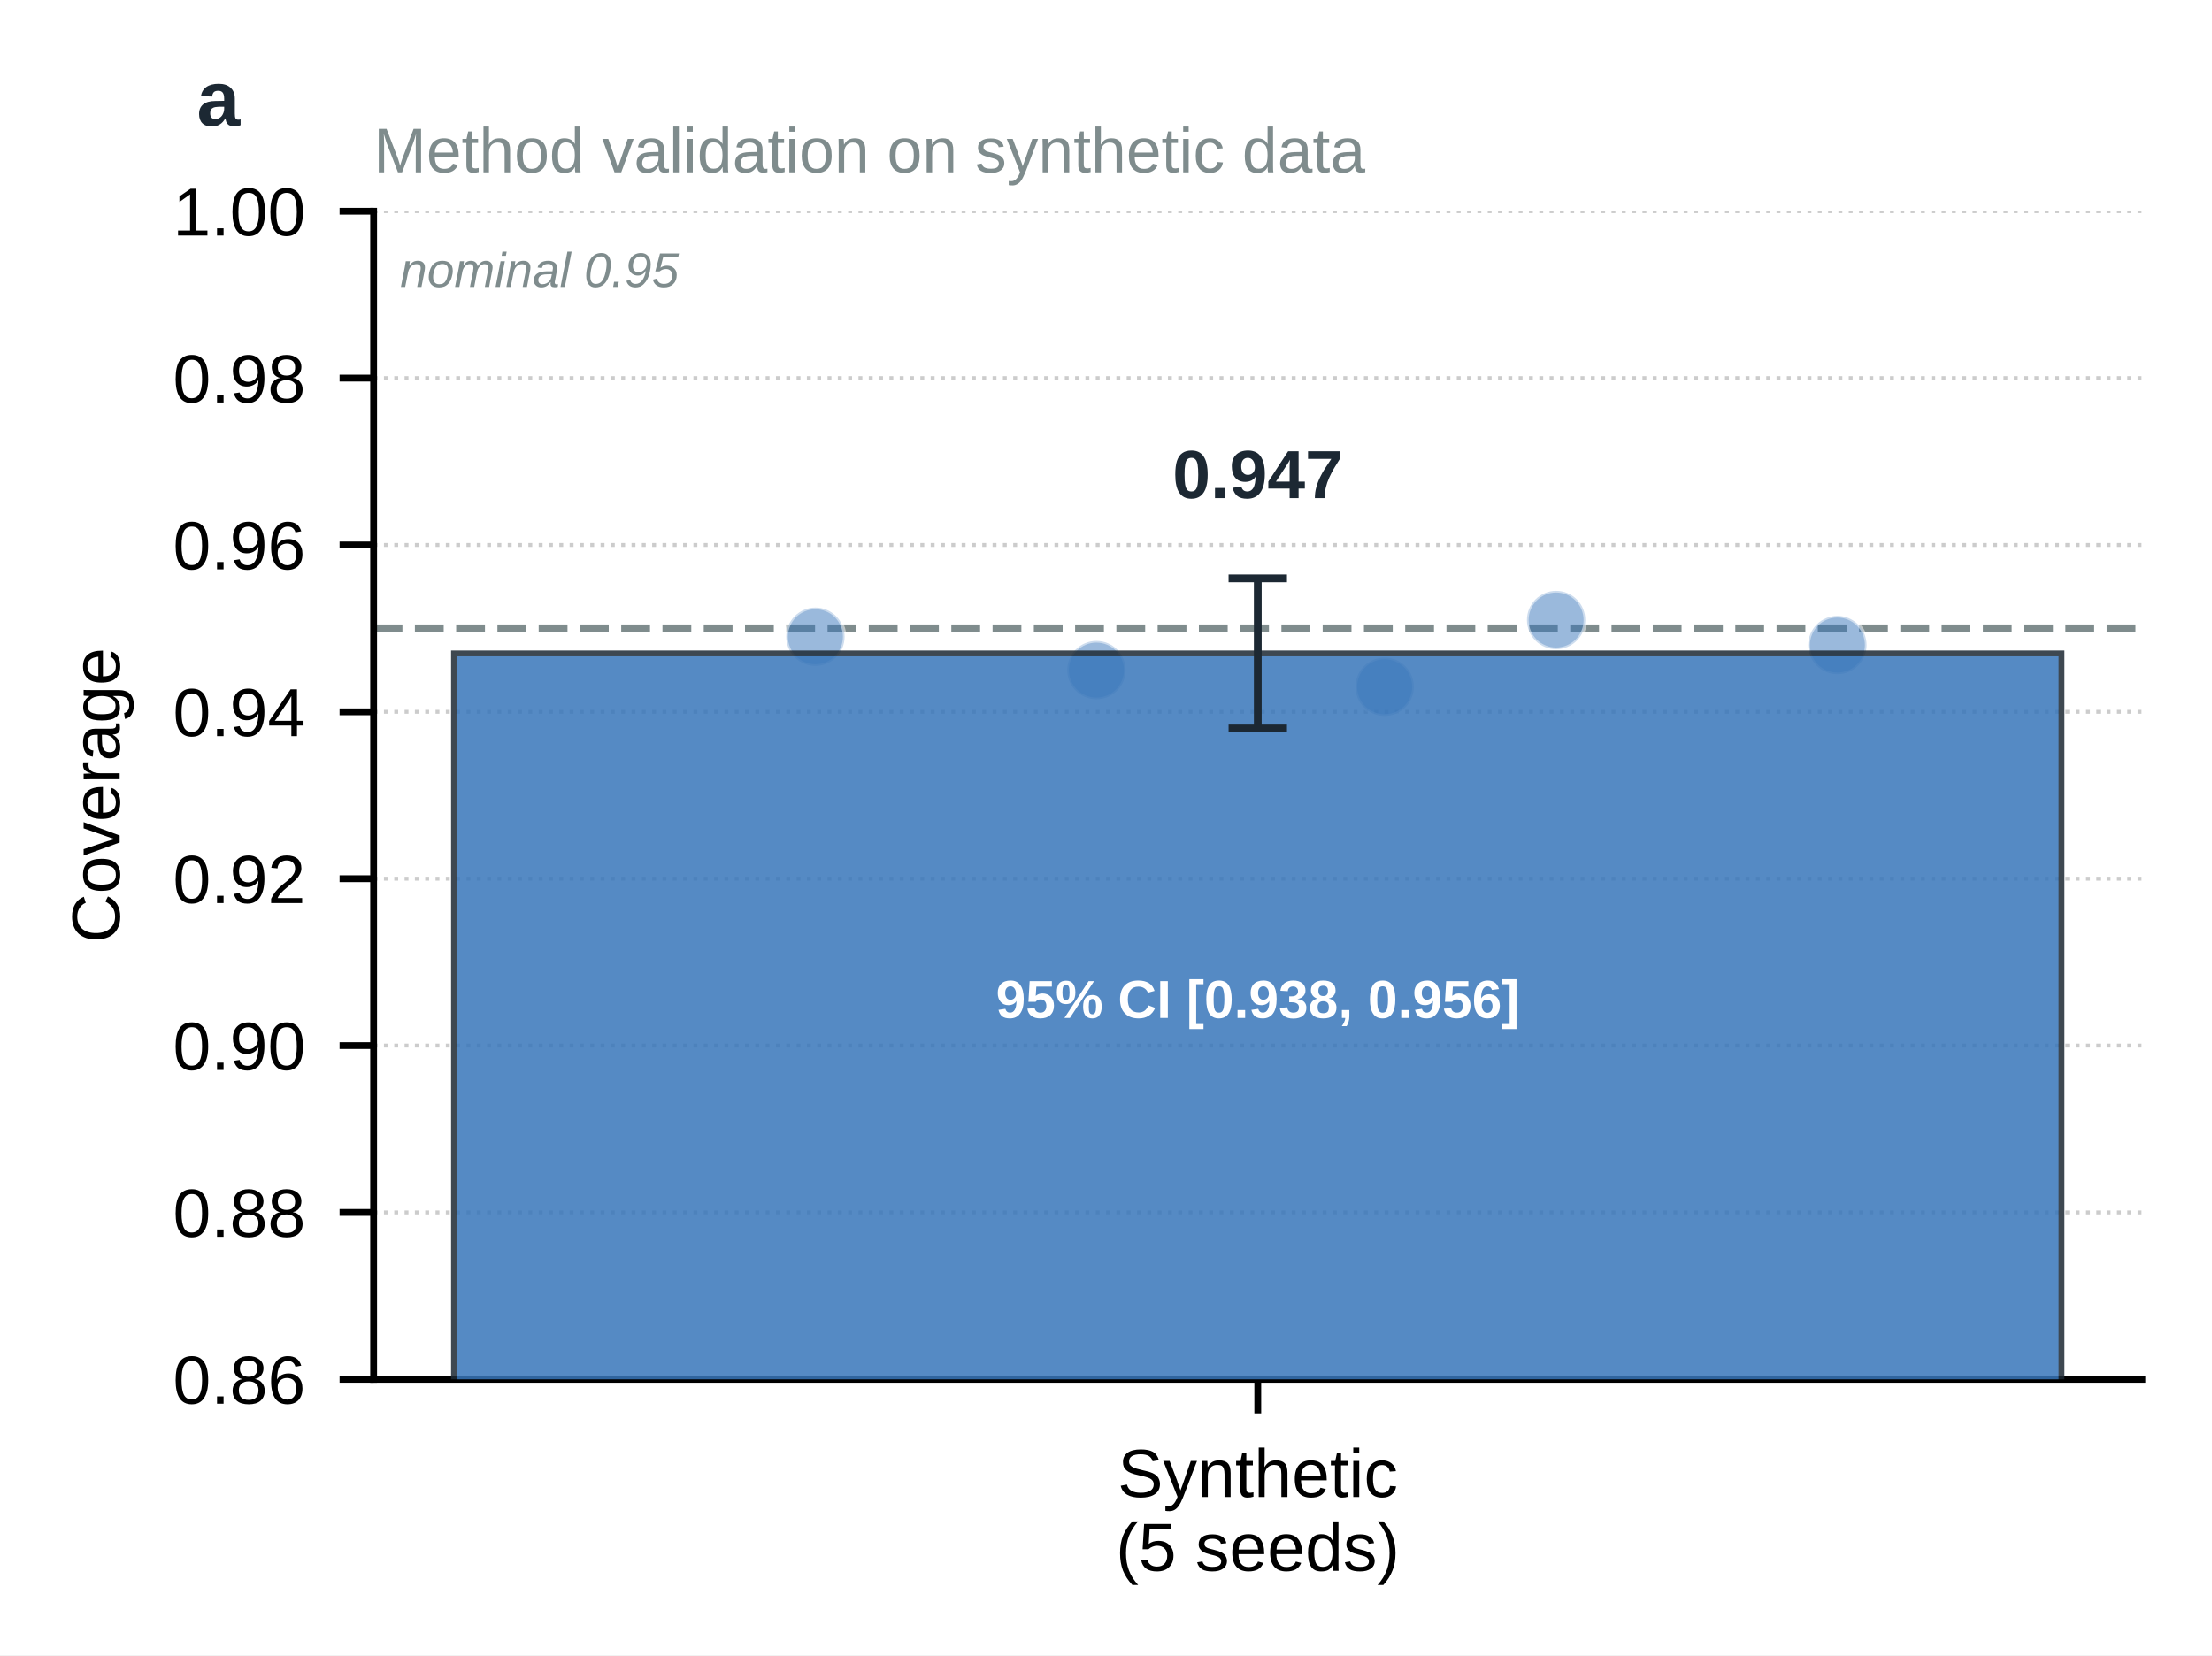
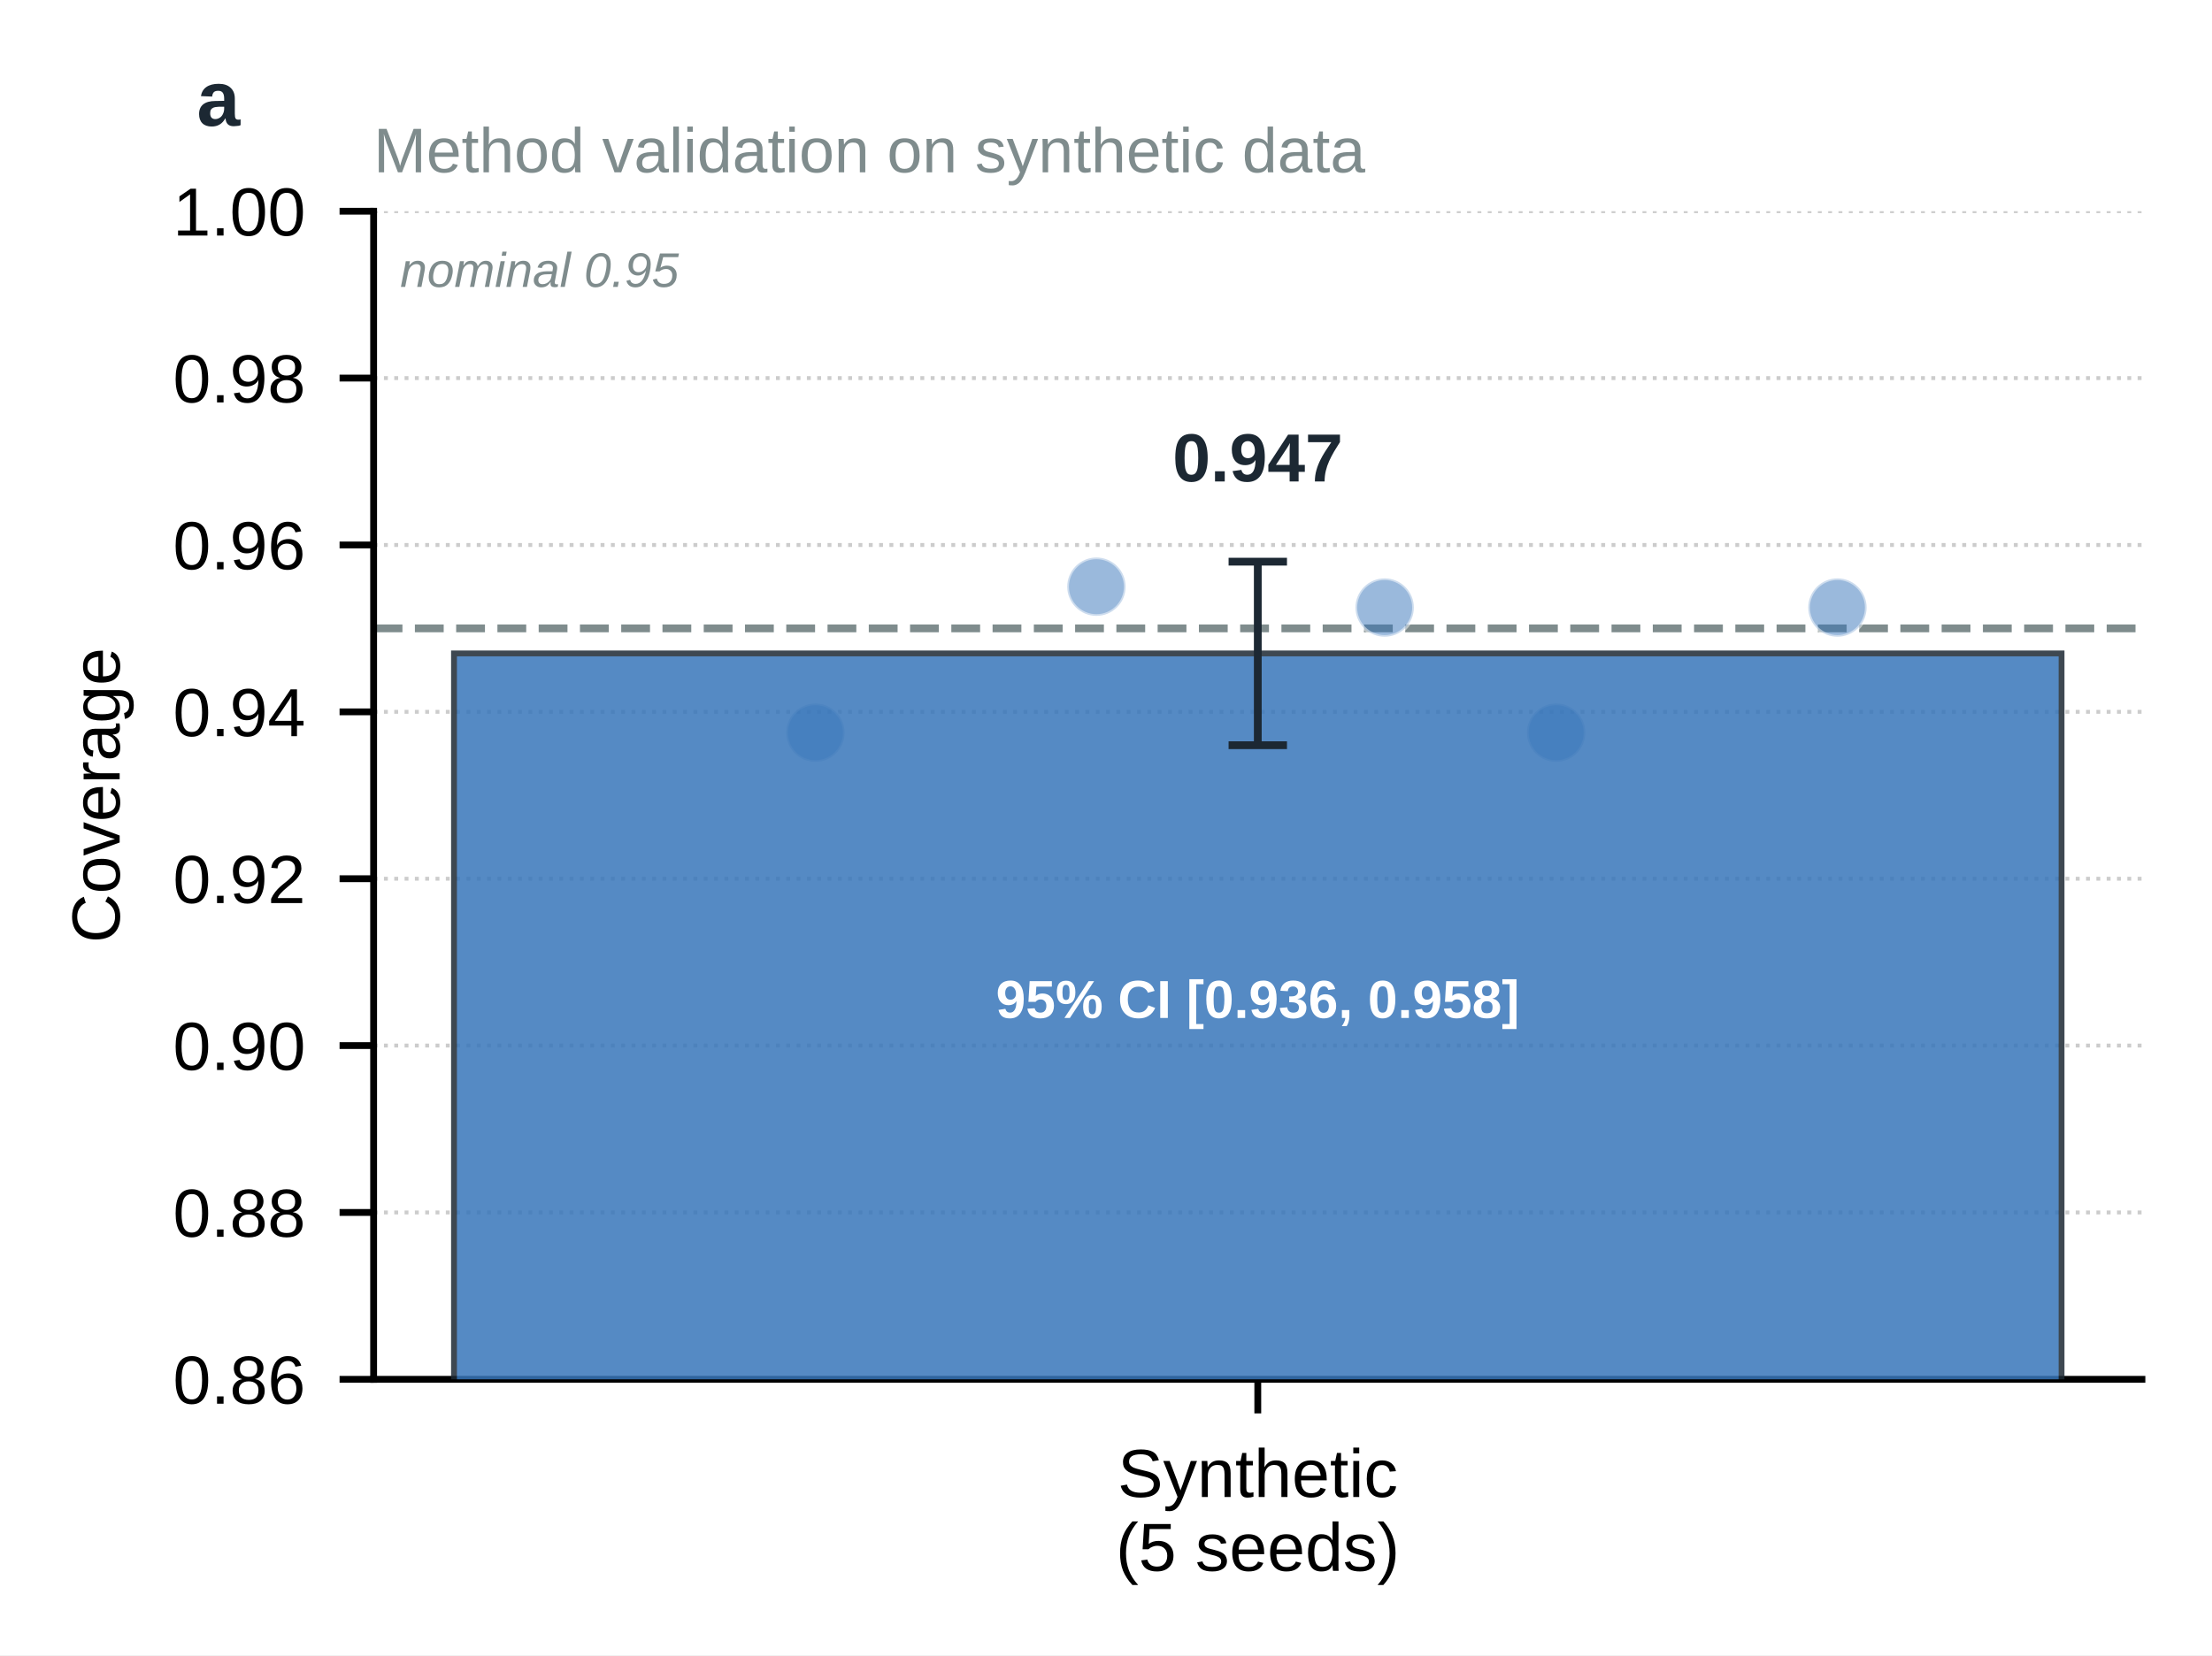
<svg xmlns="http://www.w3.org/2000/svg" xmlns:xlink="http://www.w3.org/1999/xlink" width="227.293pt" height="170.119pt" viewBox="0 0 227.293 170.119" version="1.1">
  <defs>
    <style type="text/css">*{stroke-linejoin: round; stroke-linecap: butt}</style>
  </defs>
  <g id="figure_1">
    <g id="patch_1">
      <path d="M 0 170.119  L 227.293 170.119  L 227.293 0  L 0 0  z " style="fill: #ffffff" />
    </g>
    <g id="axes_1">
      <g id="patch_2">
        <path d="M 38.392 141.761  L 220.093 141.761  L 220.093 21.708  L 38.392 21.708  z " style="fill: #ffffff" />
      </g>
      <g id="line2d_1">
-         <path d="M 38.392 64.584  L 220.093 64.584  " clip-path="url(#p384ac21848)" style="fill: none; stroke-dasharray: 2.96,1.28; stroke-dashoffset: 0; stroke: #7f8c8d; stroke-width: 0.8" />
+         <path d="M 38.392 64.584  L 220.093 64.584  " clip-path="url(#pbb0c3eaf39)" style="fill: none; stroke-dasharray: 2.96,1.28; stroke-dashoffset: 0; stroke: #7f8c8d; stroke-width: 0.8" />
      </g>
      <g id="matplotlib.axis_1">
        <g id="xtick_1">
          <g id="line2d_2">
            <defs>
-               <path id="m963592a3f4" d="M 0 0  L 0 3.5  " style="stroke: #000000; stroke-width: 0.7" />
+               <path id="m2f3d72eba3" d="M 0 0  L 0 3.5  " style="stroke: #000000; stroke-width: 0.7" />
            </defs>
            <g>
-               <use xlink:href="#m963592a3f4" x="129.243" y="141.761" style="stroke: #000000; stroke-width: 0.7" />
+               <use xlink:href="#m2f3d72eba3" x="129.243" y="141.761" style="stroke: #000000; stroke-width: 0.7" />
            </g>
          </g>
          <g id="text_1">
            <text style="font: 7px 'Arial', 'DejaVu Sans', 'Liberation Sans', sans-serif" transform="translate(114.8466 153.8571)">Synthetic</text>
            <text style="font: 7px 'Arial', 'DejaVu Sans', 'Liberation Sans', sans-serif" transform="translate(114.6541 161.4453)">(5 seeds)</text>
          </g>
        </g>
      </g>
      <g id="matplotlib.axis_2">
        <g id="ytick_1">
          <g id="line2d_3">
-             <path d="M 38.392 141.761  L 220.093 141.761  " clip-path="url(#p384ac21848)" style="fill: none; stroke-dasharray: 0.4,0.66; stroke-dashoffset: 0; stroke: #cccccc; stroke-width: 0.4" />
+             <path d="M 38.392 141.761  L 220.093 141.761  " clip-path="url(#pbb0c3eaf39)" style="fill: none; stroke-dasharray: 0.4,0.66; stroke-dashoffset: 0; stroke: #cccccc; stroke-width: 0.4" />
          </g>
          <g id="line2d_4">
            <defs>
-               <path id="m5a46674eff" d="M 0 0  L -3.5 0  " style="stroke: #000000; stroke-width: 0.7" />
+               <path id="m89f5576b1d" d="M 0 0  L -3.5 0  " style="stroke: #000000; stroke-width: 0.7" />
            </defs>
            <g>
-               <use xlink:href="#m5a46674eff" x="38.392" y="141.761" style="stroke: #000000; stroke-width: 0.7" />
+               <use xlink:href="#m89f5576b1d" x="38.392" y="141.761" style="stroke: #000000; stroke-width: 0.7" />
            </g>
          </g>
          <g id="text_2">
            <text style="font: 7px 'Arial', 'DejaVu Sans', 'Liberation Sans', sans-serif; text-anchor: end" x="31.392" y="144.267" transform="rotate(-0 31.39172 144.2665)">0.86</text>
          </g>
        </g>
        <g id="ytick_2">
          <g id="line2d_5">
-             <path d="M 38.392 124.611  L 220.093 124.611  " clip-path="url(#p384ac21848)" style="fill: none; stroke-dasharray: 0.4,0.66; stroke-dashoffset: 0; stroke: #cccccc; stroke-width: 0.4" />
+             <path d="M 38.392 124.611  L 220.093 124.611  " clip-path="url(#pbb0c3eaf39)" style="fill: none; stroke-dasharray: 0.4,0.66; stroke-dashoffset: 0; stroke: #cccccc; stroke-width: 0.4" />
          </g>
          <g id="line2d_6">
            <g>
-               <use xlink:href="#m5a46674eff" x="38.392" y="124.611" style="stroke: #000000; stroke-width: 0.7" />
+               <use xlink:href="#m89f5576b1d" x="38.392" y="124.611" style="stroke: #000000; stroke-width: 0.7" />
            </g>
          </g>
          <g id="text_3">
            <text style="font: 7px 'Arial', 'DejaVu Sans', 'Liberation Sans', sans-serif; text-anchor: end" x="31.392" y="127.116" transform="rotate(-0 31.39172 127.1161)">0.88</text>
          </g>
        </g>
        <g id="ytick_3">
          <g id="line2d_7">
-             <path d="M 38.392 107.46  L 220.093 107.46  " clip-path="url(#p384ac21848)" style="fill: none; stroke-dasharray: 0.4,0.66; stroke-dashoffset: 0; stroke: #cccccc; stroke-width: 0.4" />
+             <path d="M 38.392 107.46  L 220.093 107.46  " clip-path="url(#pbb0c3eaf39)" style="fill: none; stroke-dasharray: 0.4,0.66; stroke-dashoffset: 0; stroke: #cccccc; stroke-width: 0.4" />
          </g>
          <g id="line2d_8">
            <g>
-               <use xlink:href="#m5a46674eff" x="38.392" y="107.46" style="stroke: #000000; stroke-width: 0.7" />
+               <use xlink:href="#m89f5576b1d" x="38.392" y="107.46" style="stroke: #000000; stroke-width: 0.7" />
            </g>
          </g>
          <g id="text_4">
            <text style="font: 7px 'Arial', 'DejaVu Sans', 'Liberation Sans', sans-serif; text-anchor: end" x="31.392" y="109.966" transform="rotate(-0 31.39172 109.9656)">0.90</text>
          </g>
        </g>
        <g id="ytick_4">
          <g id="line2d_9">
-             <path d="M 38.392 90.31  L 220.093 90.31  " clip-path="url(#p384ac21848)" style="fill: none; stroke-dasharray: 0.4,0.66; stroke-dashoffset: 0; stroke: #cccccc; stroke-width: 0.4" />
+             <path d="M 38.392 90.31  L 220.093 90.31  " clip-path="url(#pbb0c3eaf39)" style="fill: none; stroke-dasharray: 0.4,0.66; stroke-dashoffset: 0; stroke: #cccccc; stroke-width: 0.4" />
          </g>
          <g id="line2d_10">
            <g>
-               <use xlink:href="#m5a46674eff" x="38.392" y="90.31" style="stroke: #000000; stroke-width: 0.7" />
+               <use xlink:href="#m89f5576b1d" x="38.392" y="90.31" style="stroke: #000000; stroke-width: 0.7" />
            </g>
          </g>
          <g id="text_5">
            <text style="font: 7px 'Arial', 'DejaVu Sans', 'Liberation Sans', sans-serif; text-anchor: end" x="31.392" y="92.815" transform="rotate(-0 31.39172 92.81519)">0.92</text>
          </g>
        </g>
        <g id="ytick_5">
          <g id="line2d_11">
-             <path d="M 38.392 73.16  L 220.093 73.16  " clip-path="url(#p384ac21848)" style="fill: none; stroke-dasharray: 0.4,0.66; stroke-dashoffset: 0; stroke: #cccccc; stroke-width: 0.4" />
+             <path d="M 38.392 73.16  L 220.093 73.16  " clip-path="url(#pbb0c3eaf39)" style="fill: none; stroke-dasharray: 0.4,0.66; stroke-dashoffset: 0; stroke: #cccccc; stroke-width: 0.4" />
          </g>
          <g id="line2d_12">
            <g>
-               <use xlink:href="#m5a46674eff" x="38.392" y="73.16" style="stroke: #000000; stroke-width: 0.7" />
+               <use xlink:href="#m89f5576b1d" x="38.392" y="73.16" style="stroke: #000000; stroke-width: 0.7" />
            </g>
          </g>
          <g id="text_6">
            <text style="font: 7px 'Arial', 'DejaVu Sans', 'Liberation Sans', sans-serif; text-anchor: end" x="31.392" y="75.665" transform="rotate(-0 31.39172 75.66475)">0.94</text>
          </g>
        </g>
        <g id="ytick_6">
          <g id="line2d_13">
-             <path d="M 38.392 56.009  L 220.093 56.009  " clip-path="url(#p384ac21848)" style="fill: none; stroke-dasharray: 0.4,0.66; stroke-dashoffset: 0; stroke: #cccccc; stroke-width: 0.4" />
+             <path d="M 38.392 56.009  L 220.093 56.009  " clip-path="url(#pbb0c3eaf39)" style="fill: none; stroke-dasharray: 0.4,0.66; stroke-dashoffset: 0; stroke: #cccccc; stroke-width: 0.4" />
          </g>
          <g id="line2d_14">
            <g>
-               <use xlink:href="#m5a46674eff" x="38.392" y="56.009" style="stroke: #000000; stroke-width: 0.7" />
+               <use xlink:href="#m89f5576b1d" x="38.392" y="56.009" style="stroke: #000000; stroke-width: 0.7" />
            </g>
          </g>
          <g id="text_7">
            <text style="font: 7px 'Arial', 'DejaVu Sans', 'Liberation Sans', sans-serif; text-anchor: end" x="31.392" y="58.514" transform="rotate(-0 31.39172 58.51431)">0.96</text>
          </g>
        </g>
        <g id="ytick_7">
          <g id="line2d_15">
-             <path d="M 38.392 38.859  L 220.093 38.859  " clip-path="url(#p384ac21848)" style="fill: none; stroke-dasharray: 0.4,0.66; stroke-dashoffset: 0; stroke: #cccccc; stroke-width: 0.4" />
+             <path d="M 38.392 38.859  L 220.093 38.859  " clip-path="url(#pbb0c3eaf39)" style="fill: none; stroke-dasharray: 0.4,0.66; stroke-dashoffset: 0; stroke: #cccccc; stroke-width: 0.4" />
          </g>
          <g id="line2d_16">
            <g>
-               <use xlink:href="#m5a46674eff" x="38.392" y="38.859" style="stroke: #000000; stroke-width: 0.7" />
+               <use xlink:href="#m89f5576b1d" x="38.392" y="38.859" style="stroke: #000000; stroke-width: 0.7" />
            </g>
          </g>
          <g id="text_8">
            <text style="font: 7px 'Arial', 'DejaVu Sans', 'Liberation Sans', sans-serif; text-anchor: end" x="31.392" y="41.364" transform="rotate(-0 31.39172 41.36386)">0.98</text>
          </g>
        </g>
        <g id="ytick_8">
          <g id="line2d_17">
-             <path d="M 38.392 21.708  L 220.093 21.708  " clip-path="url(#p384ac21848)" style="fill: none; stroke-dasharray: 0.4,0.66; stroke-dashoffset: 0; stroke: #cccccc; stroke-width: 0.4" />
+             <path d="M 38.392 21.708  L 220.093 21.708  " clip-path="url(#pbb0c3eaf39)" style="fill: none; stroke-dasharray: 0.4,0.66; stroke-dashoffset: 0; stroke: #cccccc; stroke-width: 0.4" />
          </g>
          <g id="line2d_18">
            <g>
-               <use xlink:href="#m5a46674eff" x="38.392" y="21.708" style="stroke: #000000; stroke-width: 0.7" />
+               <use xlink:href="#m89f5576b1d" x="38.392" y="21.708" style="stroke: #000000; stroke-width: 0.7" />
            </g>
          </g>
          <g id="text_9">
            <text style="font: 7px 'Arial', 'DejaVu Sans', 'Liberation Sans', sans-serif; text-anchor: end" x="31.392" y="24.213" transform="rotate(-0 31.39172 24.21342)">1.00</text>
          </g>
        </g>
        <g id="text_10">
          <text style="font: 7px 'Arial', 'DejaVu Sans', 'Liberation Sans', sans-serif; text-anchor: middle" x="12.296" y="81.735" transform="rotate(-90 12.29578 81.73474)">Coverage</text>
        </g>
      </g>
      <g id="PathCollection_1">
        <defs>
-           <path id="m704f62628d" d="M 0 3  C 0.796 3 1.559 2.684 2.121 2.121  C 2.684 1.559 3 0.796 3 0  C 3 -0.796 2.684 -1.559 2.121 -2.121  C 1.559 -2.684 0.796 -3 0 -3  C -0.796 -3 -1.559 -2.684 -2.121 -2.121  C -2.684 -1.559 -3 -0.796 -3 0  C -3 0.796 -2.684 1.559 -2.121 2.121  C -1.559 2.684 -0.796 3 0 3  z " style="stroke: #ffffff; stroke-opacity: 0.5; stroke-width: 0.35" />
+           <path id="m24984a0601" d="M 0 3  C 0.796 3 1.559 2.684 2.121 2.121  C 2.684 1.559 3 0.796 3 0  C 3 -0.796 2.684 -1.559 2.121 -2.121  C 1.559 -2.684 0.796 -3 0 -3  C -0.796 -3 -1.559 -2.684 -2.121 -2.121  C -2.684 -1.559 -3 -0.796 -3 0  C -3 0.796 -2.684 1.559 -2.121 2.121  C -1.559 2.684 -0.796 3 0 3  z " style="stroke: #ffffff; stroke-opacity: 0.5; stroke-width: 0.35" />
        </defs>
-         <g clip-path="url(#p384ac21848)">
-           <use xlink:href="#m704f62628d" x="112.663" y="68.872" style="fill: #3775ba; fill-opacity: 0.5; stroke: #ffffff; stroke-opacity: 0.5; stroke-width: 0.35" />
-           <use xlink:href="#m704f62628d" x="188.803" y="66.299" style="fill: #3775ba; fill-opacity: 0.5; stroke: #ffffff; stroke-opacity: 0.5; stroke-width: 0.35" />
-           <use xlink:href="#m704f62628d" x="159.9" y="63.727" style="fill: #3775ba; fill-opacity: 0.5; stroke: #ffffff; stroke-opacity: 0.5; stroke-width: 0.35" />
-           <use xlink:href="#m704f62628d" x="142.28" y="70.587" style="fill: #3775ba; fill-opacity: 0.5; stroke: #ffffff; stroke-opacity: 0.5; stroke-width: 0.35" />
-           <use xlink:href="#m704f62628d" x="83.787" y="65.442" style="fill: #3775ba; fill-opacity: 0.5; stroke: #ffffff; stroke-opacity: 0.5; stroke-width: 0.35" />
+         <g clip-path="url(#pbb0c3eaf39)">
+           <use xlink:href="#m24984a0601" x="112.663" y="60.297" style="fill: #3775ba; fill-opacity: 0.5; stroke: #ffffff; stroke-opacity: 0.5; stroke-width: 0.35" />
+           <use xlink:href="#m24984a0601" x="188.803" y="62.44" style="fill: #3775ba; fill-opacity: 0.5; stroke: #ffffff; stroke-opacity: 0.5; stroke-width: 0.35" />
+           <use xlink:href="#m24984a0601" x="159.9" y="75.303" style="fill: #3775ba; fill-opacity: 0.5; stroke: #ffffff; stroke-opacity: 0.5; stroke-width: 0.35" />
+           <use xlink:href="#m24984a0601" x="142.28" y="62.44" style="fill: #3775ba; fill-opacity: 0.5; stroke: #ffffff; stroke-opacity: 0.5; stroke-width: 0.35" />
+           <use xlink:href="#m24984a0601" x="83.787" y="75.303" style="fill: #3775ba; fill-opacity: 0.5; stroke: #ffffff; stroke-opacity: 0.5; stroke-width: 0.35" />
        </g>
      </g>
      <g id="patch_3">
        <path d="M 38.392 141.761  L 38.392 21.708  " style="fill: none; stroke: #000000; stroke-width: 0.7; stroke-linejoin: miter; stroke-linecap: square" />
      </g>
      <g id="patch_4">
        <path d="M 38.392 141.761  L 220.093 141.761  " style="fill: none; stroke: #000000; stroke-width: 0.7; stroke-linejoin: miter; stroke-linecap: square" />
      </g>
      <g id="patch_5">
-         <path d="M 46.651 879.23  L 211.834 879.23  L 211.834 67.157  L 46.651 67.157  z " clip-path="url(#p384ac21848)" style="fill: #3775ba; opacity: 0.85; stroke: #1c2833; stroke-width: 0.6; stroke-linejoin: miter" />
+         <path d="M 46.651 879.23  L 211.834 879.23  L 211.834 67.157  L 46.651 67.157  z " clip-path="url(#pbb0c3eaf39)" style="fill: #3775ba; opacity: 0.85; stroke: #1c2833; stroke-width: 0.6; stroke-linejoin: miter" />
      </g>
      <g id="text_11">
-         <text style="fill: #1c2833; font: 700 7px 'Arial', 'DejaVu Sans', 'Liberation Sans', sans-serif; text-anchor: middle" x="129.243" y="51.198" transform="rotate(-0 129.2425 51.19758)">0.947</text>
+         <text style="fill: #1c2833; font: 700 7px 'Arial', 'DejaVu Sans', 'Liberation Sans', sans-serif; text-anchor: middle" x="129.243" y="49.483" transform="rotate(-0 129.2425 49.48253)">0.947</text>
      </g>
      <g id="text_12">
-         <text style="fill: #ffffff; font: 700 5.5px 'Arial', 'DejaVu Sans', 'Liberation Sans', sans-serif; text-anchor: middle" x="129.243" y="104.62" transform="rotate(-0 129.2425 104.62)">95% CI [0.938, 0.956]</text>
+         <text style="fill: #ffffff; font: 700 5.5px 'Arial', 'DejaVu Sans', 'Liberation Sans', sans-serif; text-anchor: middle" x="129.243" y="104.62" transform="rotate(-0 129.2425 104.62)">95% CI [0.936, 0.958]</text>
      </g>
      <g id="text_13">
        <text style="fill: #7f8c8d; font: italic 5px 'Arial', 'DejaVu Sans', 'Liberation Sans', sans-serif; text-anchor: start" x="41.117" y="29.489" transform="rotate(-0 41.11724 29.48895)">nominal 0.95</text>
      </g>
      <g id="text_14">
        <text style="fill: #1c2833; font: 700 8px 'Arial', 'DejaVu Sans', 'Liberation Sans', sans-serif; text-anchor: start" x="20.222" y="12.926" transform="rotate(-0 20.22155 12.92625)">a</text>
      </g>
      <g id="text_15">
        <text style="fill: #7f8c8d; font: 6.5px 'Arial', 'DejaVu Sans', 'Liberation Sans', sans-serif; text-anchor: start" x="38.392" y="17.708" transform="rotate(-0 38.39172 17.70819)">Method validation on synthetic data</text>
      </g>
      <g id="LineCollection_1">
-         <path d="M 129.243 74.875  L 129.243 59.439  " clip-path="url(#p384ac21848)" style="fill: none; stroke: #1c2833; stroke-width: 0.8" />
+         <path d="M 129.243 76.59  L 129.243 57.724  " clip-path="url(#pbb0c3eaf39)" style="fill: none; stroke: #1c2833; stroke-width: 0.8" />
      </g>
      <g id="line2d_19">
        <defs>
-           <path id="m2f2da7545d" d="M 3 0  L -3 -0  " style="stroke: #1c2833; stroke-width: 0.8" />
+           <path id="md92fb38dbc" d="M 3 0  L -3 -0  " style="stroke: #1c2833; stroke-width: 0.8" />
        </defs>
-         <g clip-path="url(#p384ac21848)">
-           <use xlink:href="#m2f2da7545d" x="129.243" y="74.875" style="fill: #1c2833; stroke: #1c2833; stroke-width: 0.8" />
+         <g clip-path="url(#pbb0c3eaf39)">
+           <use xlink:href="#md92fb38dbc" x="129.243" y="76.59" style="fill: #1c2833; stroke: #1c2833; stroke-width: 0.8" />
        </g>
      </g>
      <g id="line2d_20">
-         <g clip-path="url(#p384ac21848)">
-           <use xlink:href="#m2f2da7545d" x="129.243" y="59.439" style="fill: #1c2833; stroke: #1c2833; stroke-width: 0.8" />
+         <g clip-path="url(#pbb0c3eaf39)">
+           <use xlink:href="#md92fb38dbc" x="129.243" y="57.724" style="fill: #1c2833; stroke: #1c2833; stroke-width: 0.8" />
        </g>
      </g>
    </g>
  </g>
  <defs>
-     <clipPath id="p384ac21848">
+     <clipPath id="pbb0c3eaf39">
      <rect x="38.392" y="21.708" width="181.702" height="120.053" />
    </clipPath>
  </defs>
</svg>
